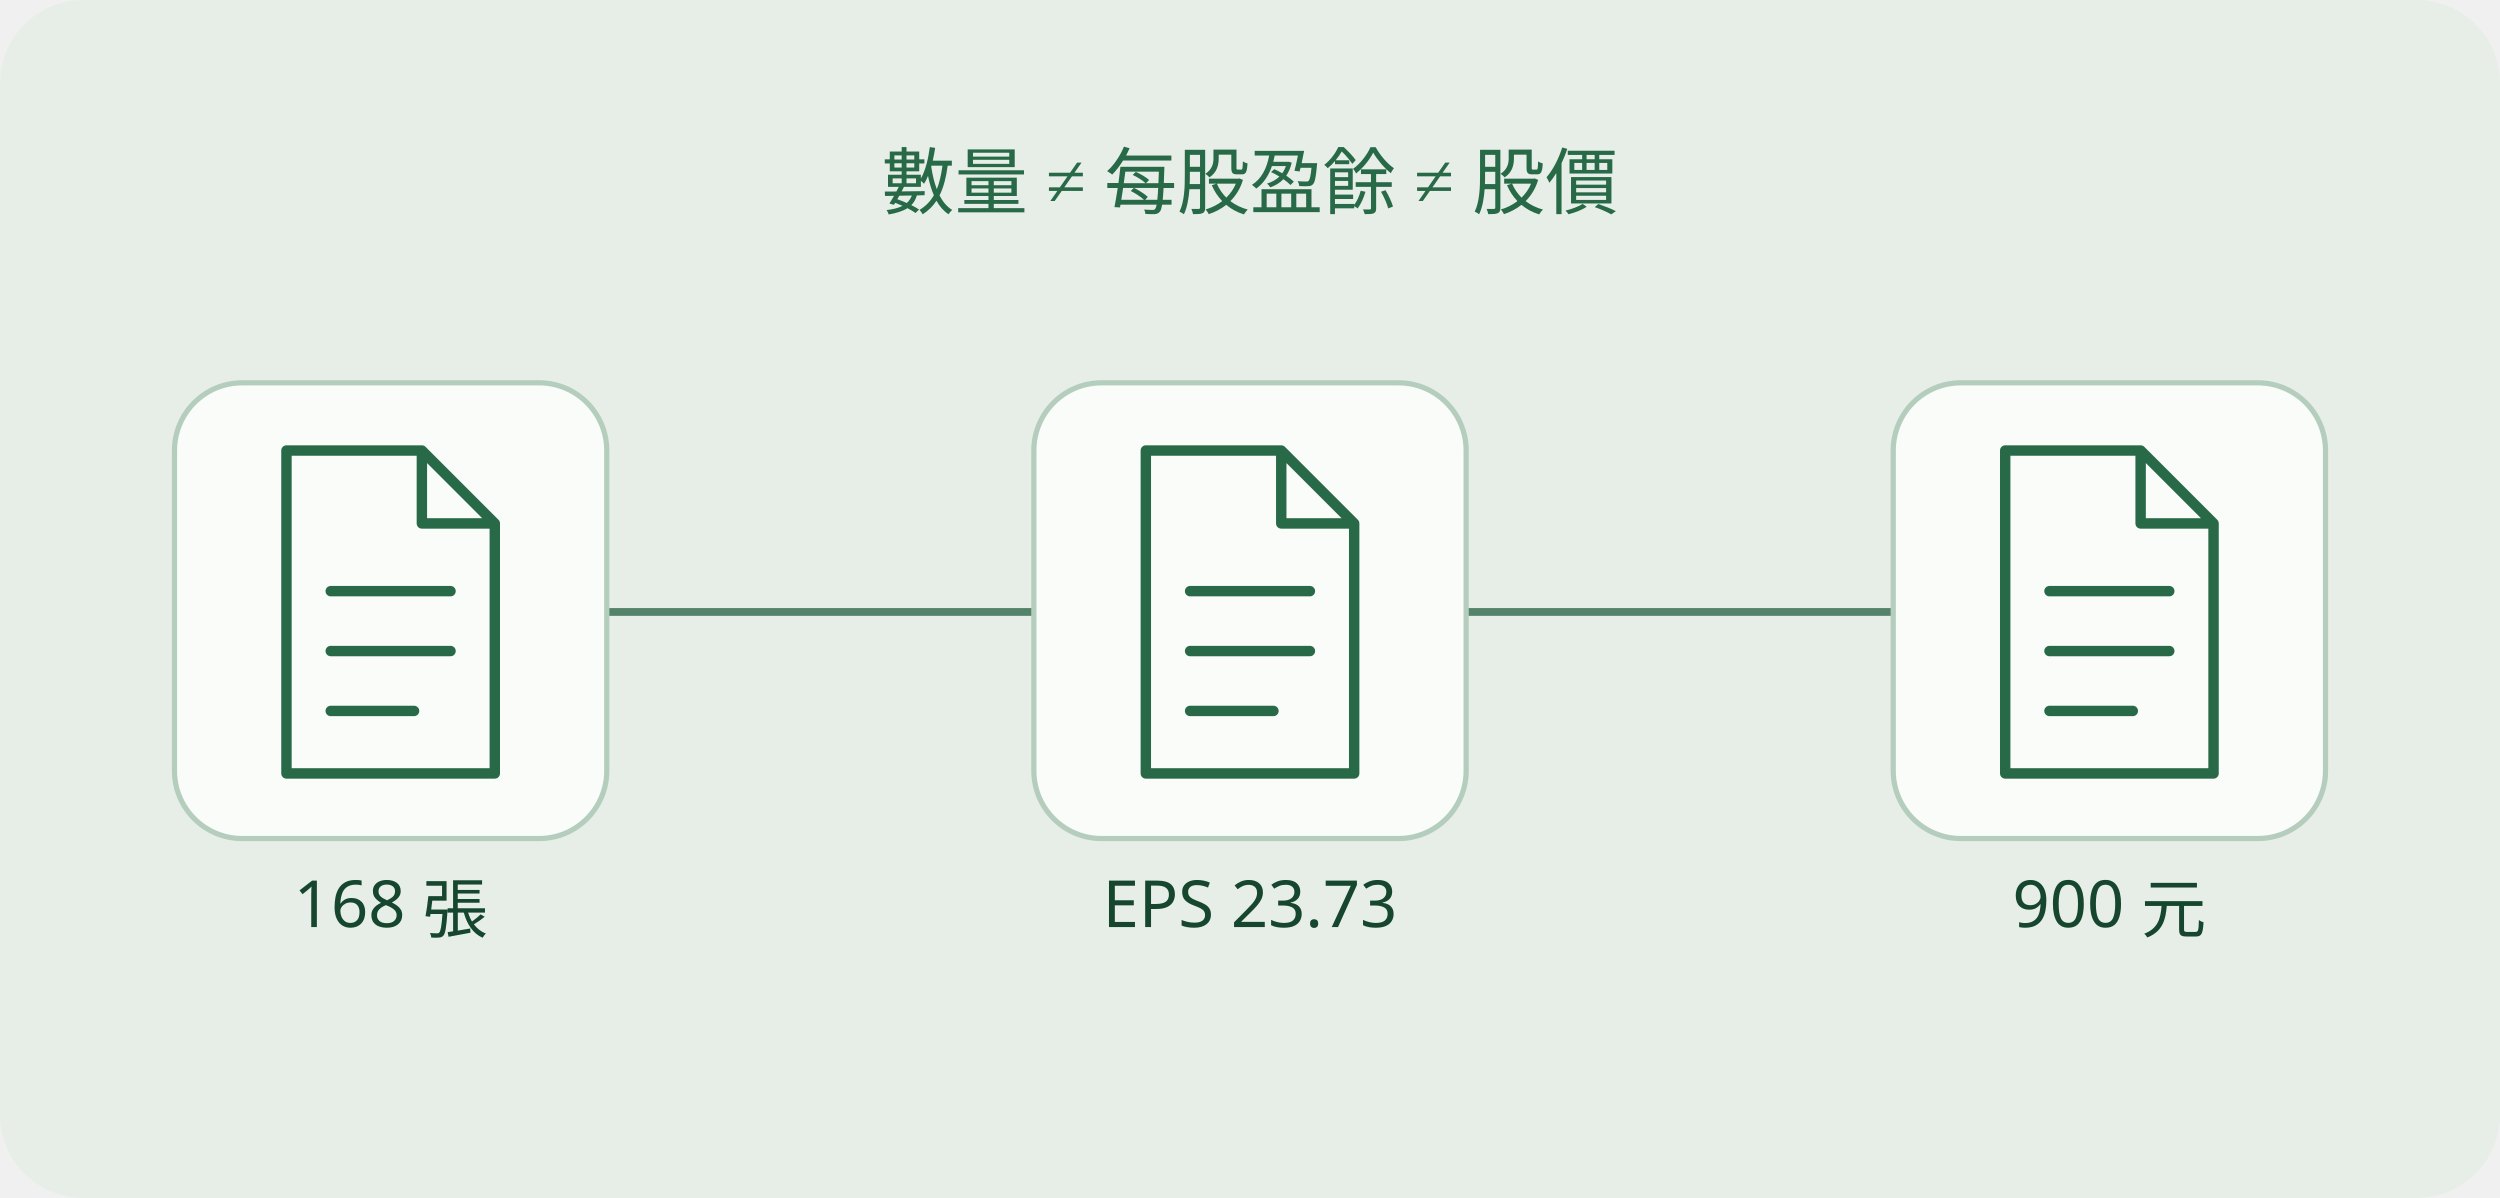
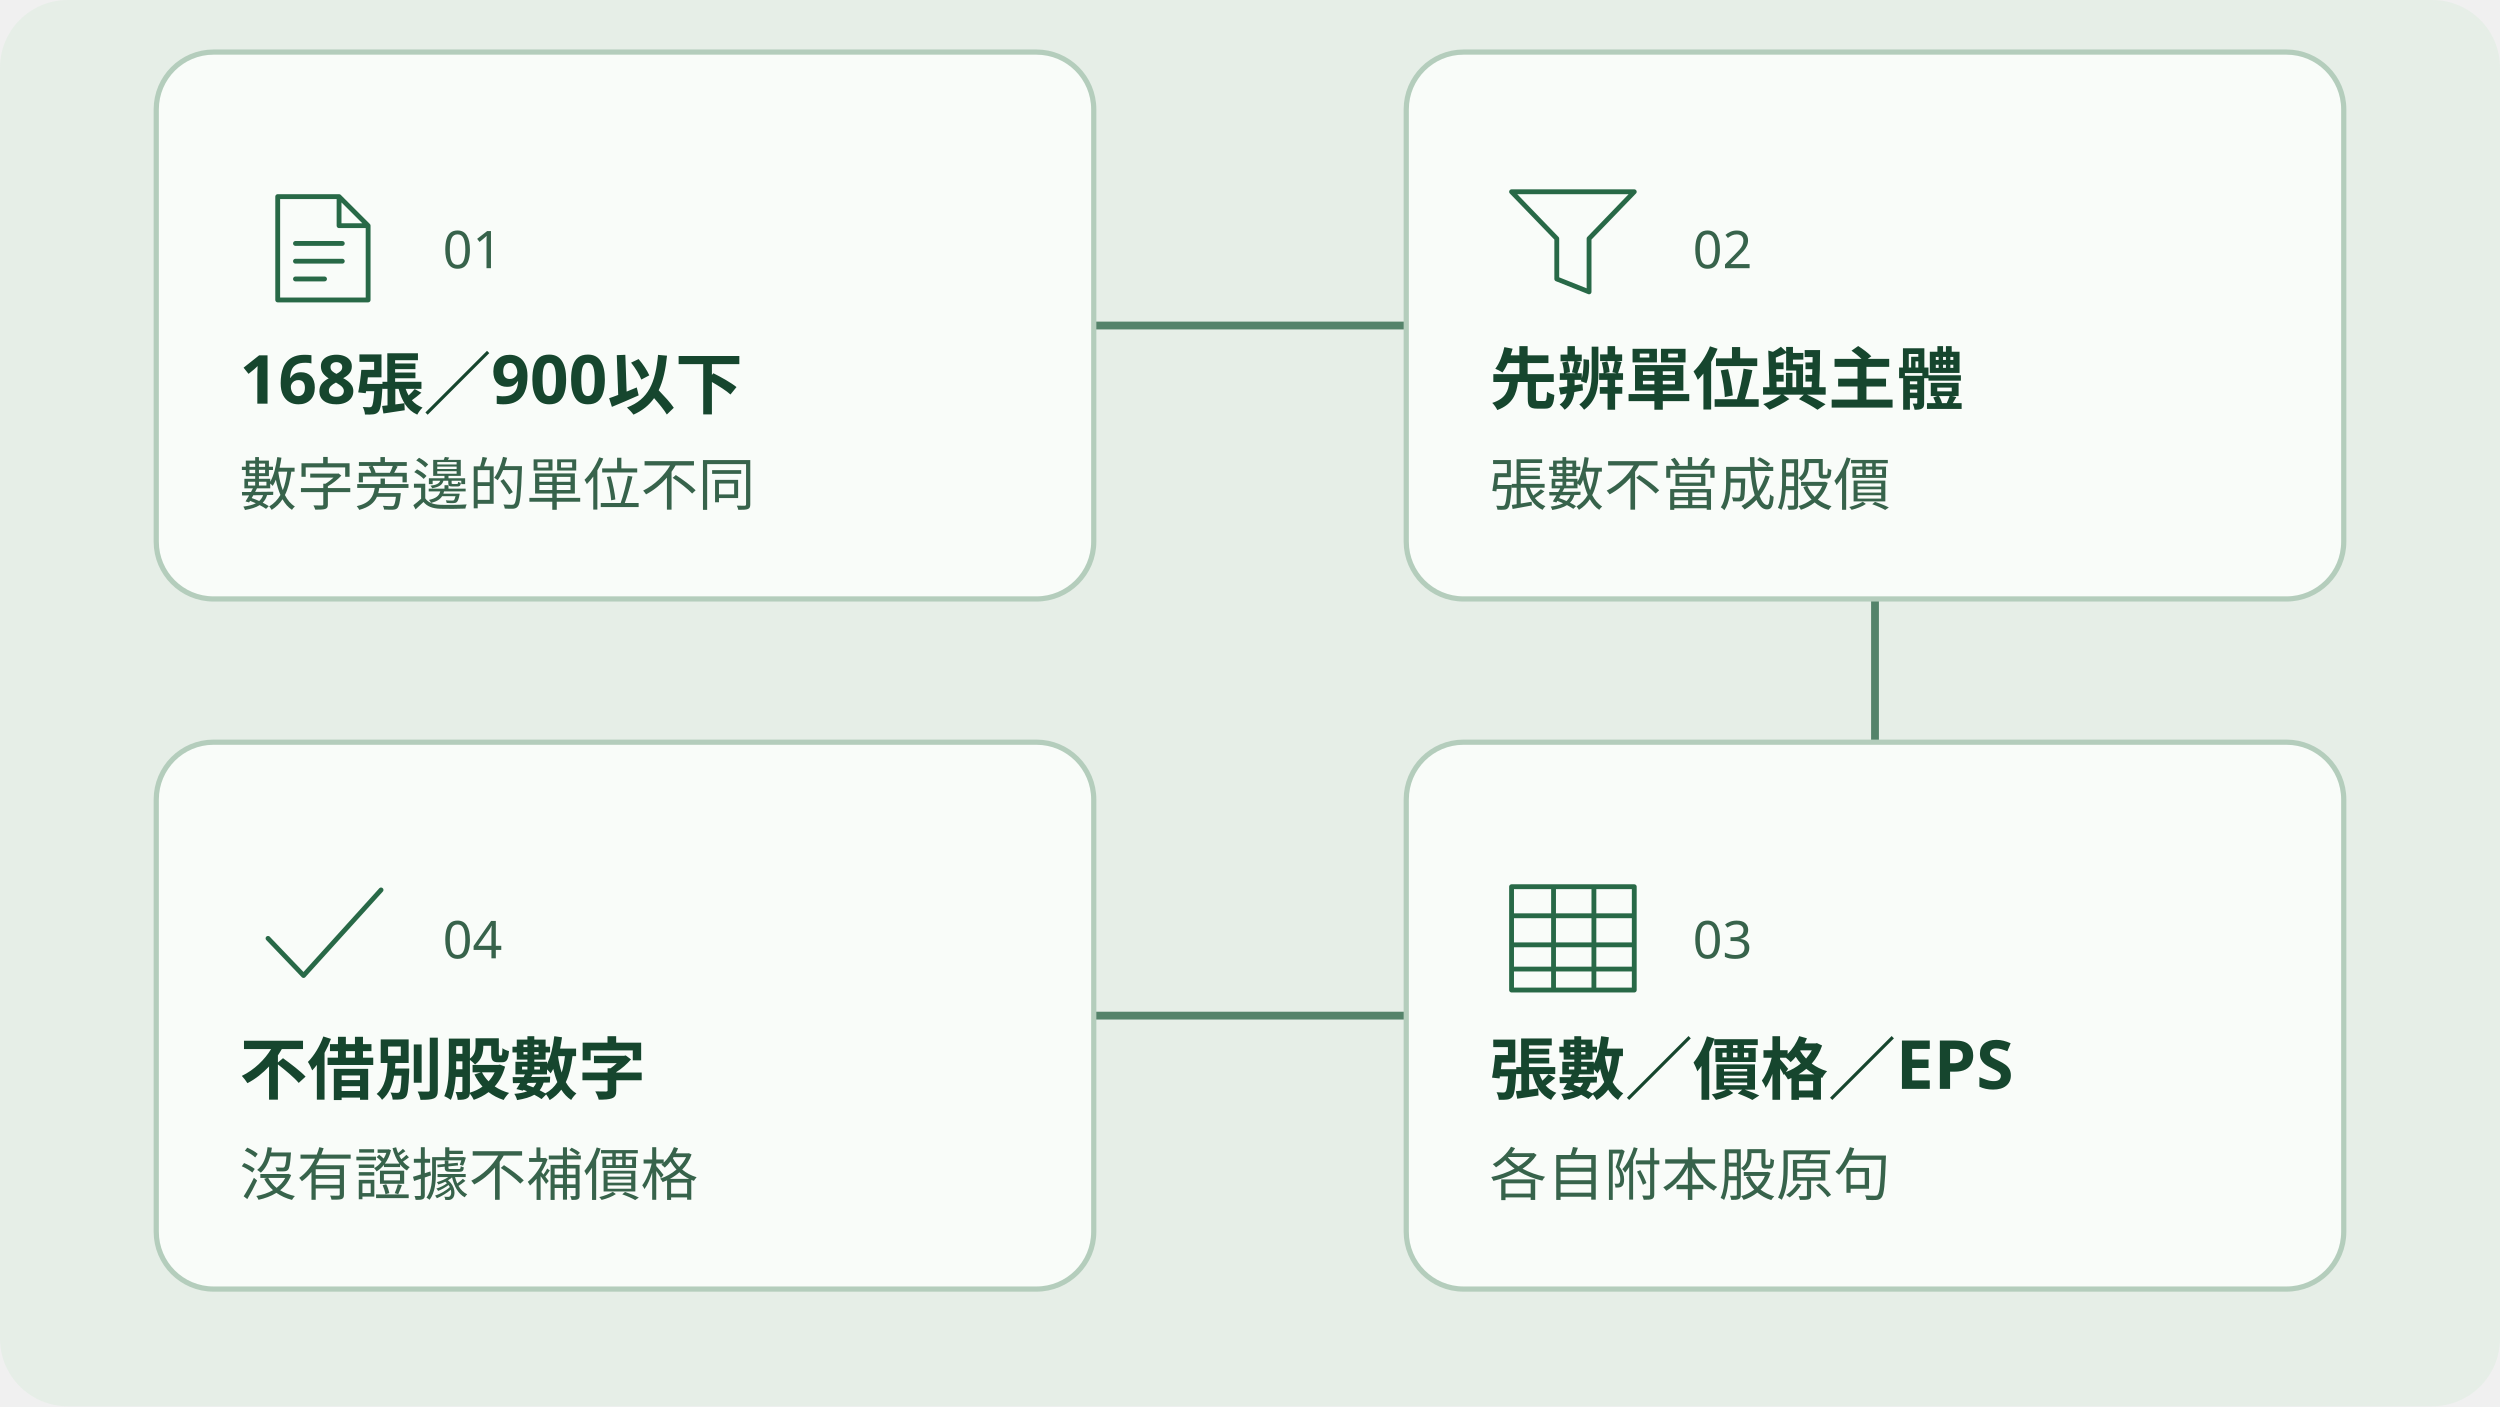
- <svg xmlns="http://www.w3.org/2000/svg" viewBox="0 0 960 460" role="img" aria-label="數字先辨單位，再核對歸屬" class="book-art">
-   <rect width="960" height="460" rx="32" fill="#e6eee7" />
-   <path id="bk-9-path-0" data-book-path="0" d="M215 235 C280 235 350 235 415 235" fill="none" stroke="#54836a" stroke-width="3" />
-   <path id="bk-9-path-1" data-book-path="1" d="M545 235 C610 235 680 235 745 235" fill="none" stroke="#54836a" stroke-width="3" />
-   <g data-book-node="0" transform="translate(150,235)">
-     <rect class="bk-node-bg" x="-83" y="-88" width="166" height="175" rx="26" fill="#f9fcf9" stroke="#b4cdbc" stroke-width="2" />
-     <g fill="none" stroke="#286947" stroke-width="4" stroke-linecap="round" stroke-linejoin="round">
-       <path d="M-40-62H12L40-34V62H-40Z M12-62v28h28M-23-8H23M-23 15H23M-23 38H9" />
+ <svg xmlns="http://www.w3.org/2000/svg" class="book-art" role="img" aria-label="數字先辨單位，再核對歸屬" viewBox="0 0 960 540">
+   <rect width="960" height="540" rx="26" fill="#e6eee7" />
+   <path d="M420 125H540" data-book-path="0" fill="none" stroke="#54836a" stroke-width="3" />
+   <path d="M720 230V285" data-book-path="1" fill="none" stroke="#54836a" stroke-width="3" />
+   <path d="M540 390H420" data-book-path="2" fill="none" stroke="#54836a" stroke-width="3" />
+   <g data-book-node="0" transform="translate(240,125)">
+     <rect class="bk-node-bg" x="-180" y="-105" width="360" height="210" rx="22" fill="#f9fcf9" stroke="#b4cdbc" stroke-width="2" />
+     <g transform="translate(-116,-34) scale(.62)" fill="none" stroke="#286947" stroke-width="3" stroke-linecap="round" stroke-linejoin="round">
+       <path d="M-28-25h38l18 18v46h-56zM10-25v18h18M-17 4h29M-17 15h29M-17 26h18" />
    </g>
-     <text class="bk-label" x="0" y="121" text-anchor="middle" fill="#16462e" font-size="25" font-family="system-ui,sans-serif">168 張</text>
+     <text x="-70" y="-22" fill="#37634b" font-size="20" font-family="system-ui,sans-serif">01</text>
+     <text class="bk-label" x="-148" y="30" fill="#16462e" font-size="26" font-weight="600" font-family="system-ui,sans-serif">168張／900以下</text>
+     <text x="-148" y="69" fill="#37634b" font-size="22" font-family="system-ui,sans-serif">數字旁邊的單位不同</text>
  </g>
-   <g data-book-node="1" transform="translate(480,235)">
-     <rect class="bk-node-bg" x="-83" y="-88" width="166" height="175" rx="26" fill="#f9fcf9" stroke="#b4cdbc" stroke-width="2" />
-     <g fill="none" stroke="#286947" stroke-width="4" stroke-linecap="round" stroke-linejoin="round">
-       <path d="M-40-62H12L40-34V62H-40Z M12-62v28h28M-23-8H23M-23 15H23M-23 38H9" />
+   <g data-book-node="1" transform="translate(720,125)">
+     <rect class="bk-node-bg" x="-180" y="-105" width="360" height="210" rx="22" fill="#f9fcf9" stroke="#b4cdbc" stroke-width="2" />
+     <g transform="translate(-116,-34) scale(.62)" fill="none" stroke="#286947" stroke-width="3" stroke-linecap="round" stroke-linejoin="round">
+       <path d="M-38-28h76L10 1v33l-20-8V1z" />
    </g>
-     <text class="bk-label" x="0" y="121" text-anchor="middle" fill="#16462e" font-size="25" font-family="system-ui,sans-serif">EPS 23.73</text>
+     <text x="-70" y="-22" fill="#37634b" font-size="20" font-family="system-ui,sans-serif">02</text>
+     <text class="bk-label" x="-148" y="30" fill="#16462e" font-size="26" font-weight="600" font-family="system-ui,sans-serif">先辨單位與主體</text>
+     <text x="-148" y="69" fill="#37634b" font-size="22" font-family="system-ui,sans-serif">張數不當成股價</text>
  </g>
-   <g data-book-node="2" transform="translate(810,235)">
-     <rect class="bk-node-bg" x="-83" y="-88" width="166" height="175" rx="26" fill="#f9fcf9" stroke="#b4cdbc" stroke-width="2" />
-     <g fill="none" stroke="#286947" stroke-width="4" stroke-linecap="round" stroke-linejoin="round">
-       <path d="M-40-62H12L40-34V62H-40Z M12-62v28h28M-23-8H23M-23 15H23M-23 38H9" />
+   <g data-book-node="2" transform="translate(720,390)">
+     <rect class="bk-node-bg" x="-180" y="-105" width="360" height="210" rx="22" fill="#f9fcf9" stroke="#b4cdbc" stroke-width="2" />
+     <g transform="translate(-116,-34) scale(.62)" fill="none" stroke="#286947" stroke-width="3" stroke-linecap="round" stroke-linejoin="round">
+       <path d="M-38-25h76v64h-76zM-38-7h76M-38 11h76M-38 26h76M-12-25v64M13-25v64" />
    </g>
-     <text class="bk-label" x="0" y="121" text-anchor="middle" fill="#16462e" font-size="25" font-family="system-ui,sans-serif">900 元</text>
+     <text x="-70" y="-22" fill="#37634b" font-size="20" font-family="system-ui,sans-serif">03</text>
+     <text class="bk-label" x="-148" y="30" fill="#16462e" font-size="26" font-weight="600" font-family="system-ui,sans-serif">張數／價格／EPS</text>
+     <text x="-148" y="69" fill="#37634b" font-size="22" font-family="system-ui,sans-serif">各自附本股原句</text>
  </g>
-   <text x="480" y="80" text-anchor="middle" fill="#286947" font-size="28">數量 ≠ 每股盈餘 ≠ 股價</text>
-   <circle class="book-packet" r="10" fill="#bd5934" stroke="#fff" stroke-width="3" opacity="0" />
+   <g data-book-node="3" transform="translate(240,390)">
+     <rect class="bk-node-bg" x="-180" y="-105" width="360" height="210" rx="22" fill="#f9fcf9" stroke="#b4cdbc" stroke-width="2" />
+     <g transform="translate(-116,-34) scale(.62)" fill="none" stroke="#286947" stroke-width="3" stroke-linecap="round" stroke-linejoin="round">
+       <path d="M-34 7l22 23L36-23" />
+     </g>
+     <text x="-70" y="-22" fill="#37634b" font-size="20" font-family="system-ui,sans-serif">04</text>
+     <text class="bk-label" x="-148" y="30" fill="#16462e" font-size="26" font-weight="600" font-family="system-ui,sans-serif">不借別股數字</text>
+     <text x="-148" y="69" fill="#37634b" font-size="22" font-family="system-ui,sans-serif">沒有證據不補價格</text>
+   </g>
+   <circle class="book-packet" r="9" fill="#bd5934" stroke="#fff" stroke-width="3" opacity="0" />
</svg>
